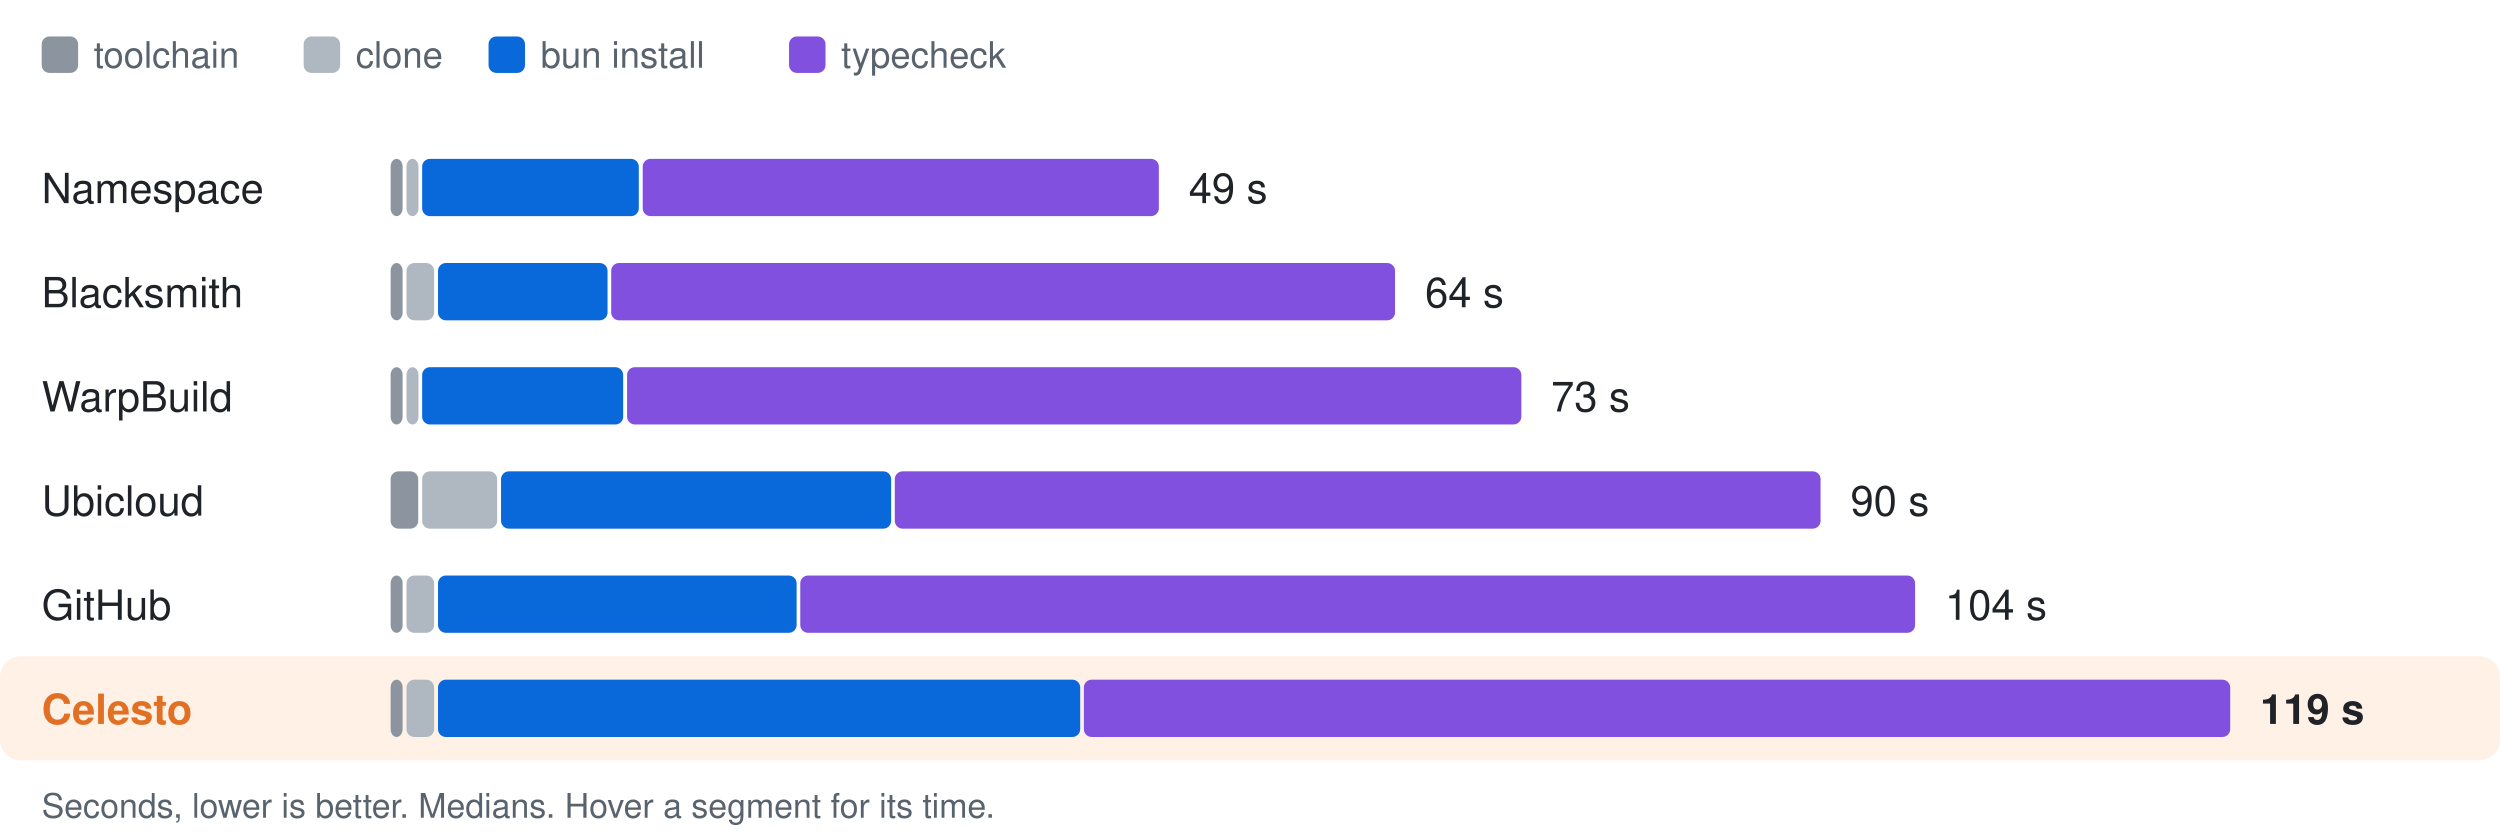
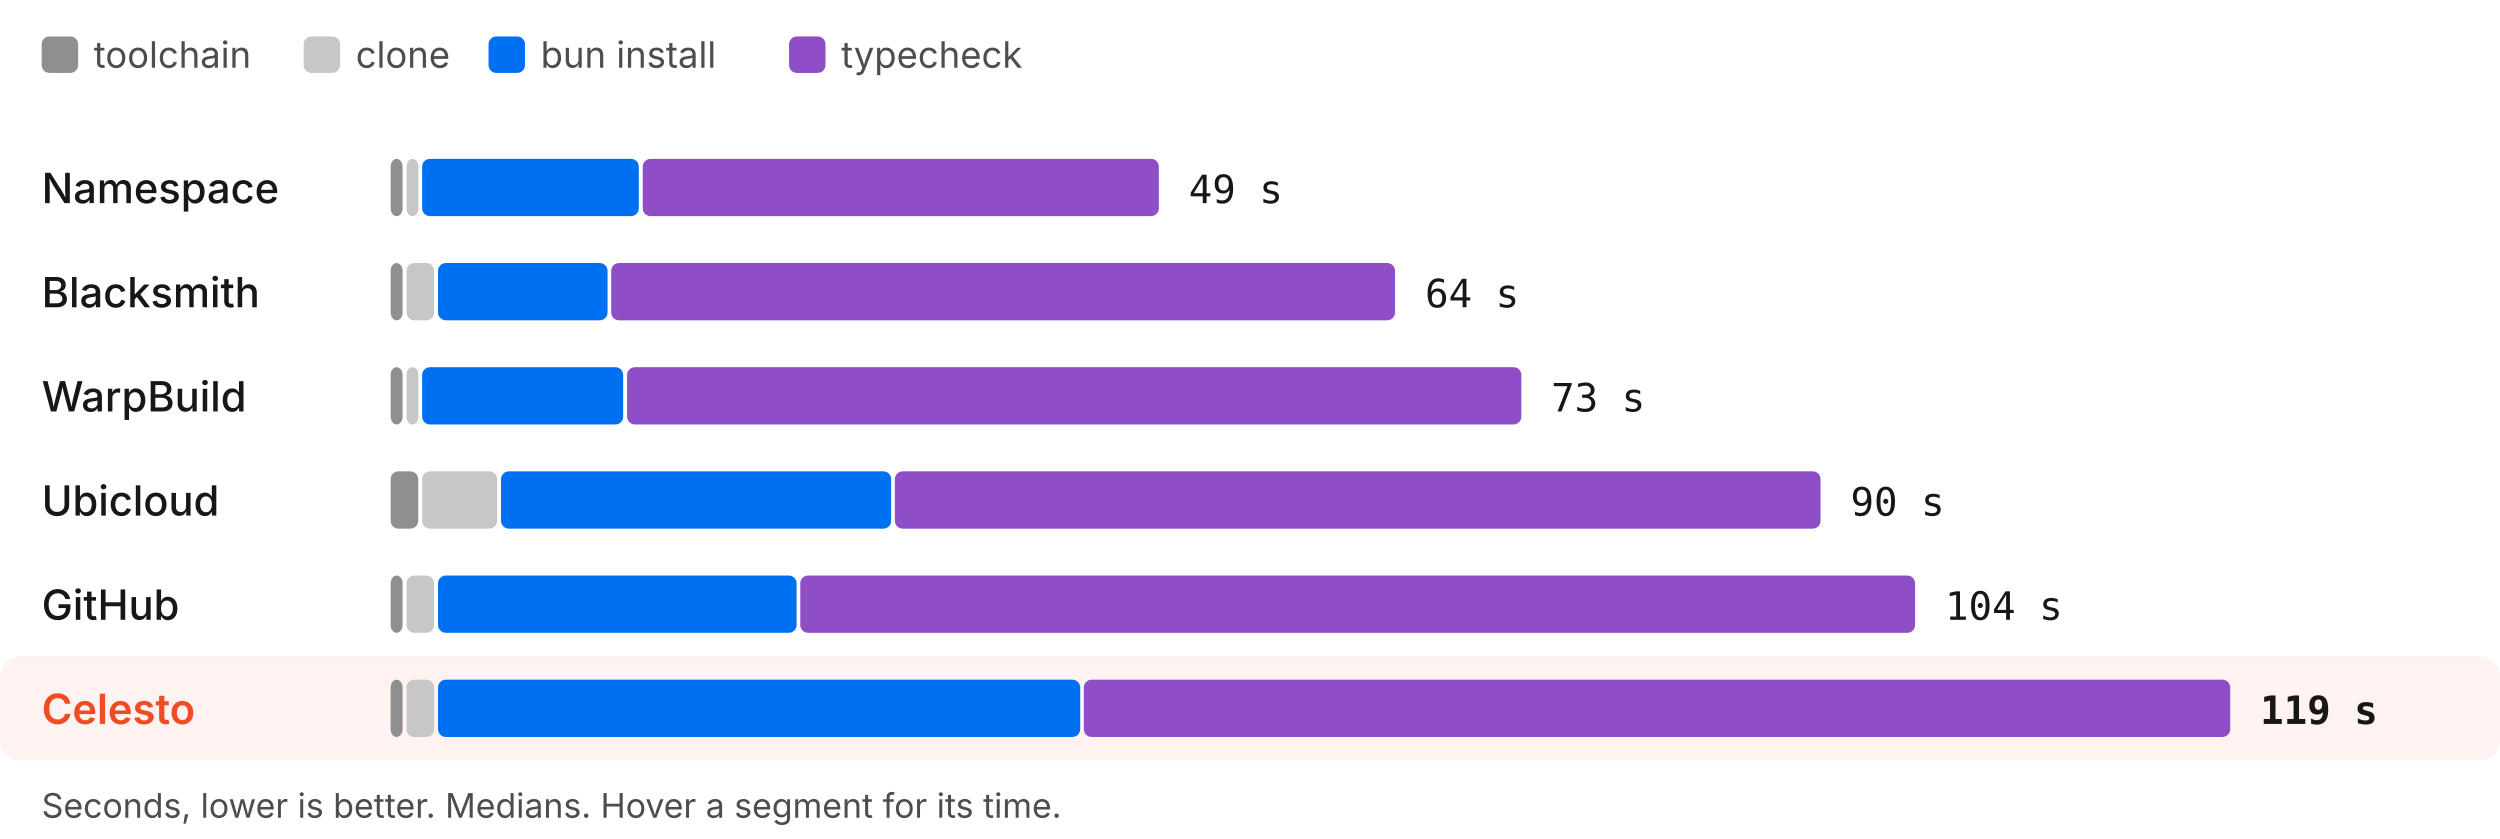
- <svg xmlns="http://www.w3.org/2000/svg" viewBox="0 0 960 322" font-family="-apple-system,BlinkMacSystemFont,Segoe UI,Helvetica,Arial,sans-serif">
-   <style>.t{fill:#1f2328}.m{fill:#59636e}.hl{fill:#fff1e5}</style>
-   <rect x="16" y="14" width="14" height="14" rx="3" fill="#8c959f" />
+ <svg xmlns="http://www.w3.org/2000/svg" viewBox="0 0 960 322" font-family="Geist,Inter,-apple-system,BlinkMacSystemFont,Segoe UI,sans-serif">
+   <style>.t{fill:#171717}.m{fill:#4d4d4d}.hl{fill:#F04C24;fill-opacity:.07}.n{fill:#8f8f8f;fill-opacity:.12}</style>
+   <rect x="16" y="14" width="14" height="14" rx="3" fill="#8f8f8f" />
  <text x="36" y="26" font-size="14" class="m">toolchain</text>
-   <rect x="116.6" y="14" width="14" height="14" rx="3" fill="#afb8c1" />
+   <rect x="116.6" y="14" width="14" height="14" rx="3" fill="#c7c7c7" />
  <text x="136.6" y="26" font-size="14" class="m">clone</text>
-   <rect x="187.6" y="14" width="14" height="14" rx="3" fill="#0969da" />
+   <rect x="187.6" y="14" width="14" height="14" rx="3" fill="#0070f3" />
  <text x="207.6" y="26" font-size="14" class="m">bun install</text>
-   <rect x="303" y="14" width="14" height="14" rx="3" fill="#8250df" />
+   <rect x="303" y="14" width="14" height="14" rx="3" fill="#8e4ec6" />
  <text x="323" y="26" font-size="14" class="m">typecheck</text>
  <text x="16" y="78" font-size="16" font-weight="500" class="t">Namespace</text>
-   <rect x="150.0" y="61" width="4.6" height="22" rx="3" fill="#8c959f" />
-   <rect x="156.1" y="61" width="4.6" height="22" rx="3" fill="#afb8c1" />
-   <rect x="162.1" y="61" width="83.2" height="22" rx="3" fill="#0969da" />
-   <rect x="246.8" y="61" width="198.2" height="22" rx="3" fill="#8250df" />
-   <text x="456.471" y="78" font-size="16" font-weight="500" class="t">49 s</text>
+   <rect x="150.0" y="61" width="4.6" height="22" rx="3" fill="#8f8f8f" />
+   <rect x="156.1" y="61" width="4.6" height="22" rx="3" fill="#c7c7c7" />
+   <rect x="162.1" y="61" width="83.2" height="22" rx="3" fill="#0070f3" />
+   <rect x="246.8" y="61" width="198.2" height="22" rx="3" fill="#8e4ec6" />
+   <text x="456.471" y="78" font-size="15" font-weight="400" font-family="Geist Mono,SFMono-Regular,Menlo,Consolas,monospace" class="t">49 s</text>
  <text x="16" y="118" font-size="16" font-weight="500" class="t">Blacksmith</text>
-   <rect x="150.0" y="101" width="4.6" height="22" rx="3" fill="#8c959f" />
-   <rect x="156.1" y="101" width="10.6" height="22" rx="3" fill="#afb8c1" />
-   <rect x="168.2" y="101" width="65.1" height="22" rx="3" fill="#0969da" />
-   <rect x="234.7" y="101" width="301.0" height="22" rx="3" fill="#8250df" />
-   <text x="547.227" y="118" font-size="16" font-weight="500" class="t">64 s</text>
+   <rect x="150.0" y="101" width="4.6" height="22" rx="3" fill="#8f8f8f" />
+   <rect x="156.1" y="101" width="10.6" height="22" rx="3" fill="#c7c7c7" />
+   <rect x="168.2" y="101" width="65.1" height="22" rx="3" fill="#0070f3" />
+   <rect x="234.7" y="101" width="301.0" height="22" rx="3" fill="#8e4ec6" />
+   <text x="547.227" y="118" font-size="15" font-weight="400" font-family="Geist Mono,SFMono-Regular,Menlo,Consolas,monospace" class="t">64 s</text>
  <text x="16" y="158" font-size="16" font-weight="500" class="t">WarpBuild</text>
-   <rect x="150.0" y="141" width="4.6" height="22" rx="3" fill="#8c959f" />
-   <rect x="156.1" y="141" width="4.6" height="22" rx="3" fill="#afb8c1" />
-   <rect x="162.1" y="141" width="77.2" height="22" rx="3" fill="#0969da" />
-   <rect x="240.8" y="141" width="343.4" height="22" rx="3" fill="#8250df" />
-   <text x="595.63" y="158" font-size="16" font-weight="500" class="t">73 s</text>
+   <rect x="150.0" y="141" width="4.6" height="22" rx="3" fill="#8f8f8f" />
+   <rect x="156.1" y="141" width="4.6" height="22" rx="3" fill="#c7c7c7" />
+   <rect x="162.1" y="141" width="77.2" height="22" rx="3" fill="#0070f3" />
+   <rect x="240.8" y="141" width="343.4" height="22" rx="3" fill="#8e4ec6" />
+   <text x="595.63" y="158" font-size="15" font-weight="400" font-family="Geist Mono,SFMono-Regular,Menlo,Consolas,monospace" class="t">73 s</text>
  <text x="16" y="198" font-size="16" font-weight="500" class="t">Ubicloud</text>
-   <rect x="150.0" y="181" width="10.6" height="22" rx="3" fill="#8c959f" />
-   <rect x="162.1" y="181" width="28.8" height="22" rx="3" fill="#afb8c1" />
-   <rect x="192.4" y="181" width="149.8" height="22" rx="3" fill="#0969da" />
-   <rect x="343.6" y="181" width="355.5" height="22" rx="3" fill="#8250df" />
-   <text x="710.588" y="198" font-size="16" font-weight="500" class="t">90 s</text>
+   <rect x="150.0" y="181" width="10.6" height="22" rx="3" fill="#8f8f8f" />
+   <rect x="162.1" y="181" width="28.8" height="22" rx="3" fill="#c7c7c7" />
+   <rect x="192.4" y="181" width="149.8" height="22" rx="3" fill="#0070f3" />
+   <rect x="343.6" y="181" width="355.5" height="22" rx="3" fill="#8e4ec6" />
+   <text x="710.588" y="198" font-size="15" font-weight="400" font-family="Geist Mono,SFMono-Regular,Menlo,Consolas,monospace" class="t">90 s</text>
  <text x="16" y="238" font-size="16" font-weight="500" class="t">GitHub</text>
-   <rect x="150.0" y="221" width="4.6" height="22" rx="3" fill="#8c959f" />
-   <rect x="156.1" y="221" width="10.6" height="22" rx="3" fill="#afb8c1" />
-   <rect x="168.2" y="221" width="137.7" height="22" rx="3" fill="#0969da" />
-   <rect x="307.3" y="221" width="428.1" height="22" rx="3" fill="#8250df" />
-   <text x="746.891" y="238" font-size="16" font-weight="500" class="t">104 s</text>
+   <rect x="150.0" y="221" width="4.6" height="22" rx="3" fill="#8f8f8f" />
+   <rect x="156.1" y="221" width="10.6" height="22" rx="3" fill="#c7c7c7" />
+   <rect x="168.2" y="221" width="137.7" height="22" rx="3" fill="#0070f3" />
+   <rect x="307.3" y="221" width="428.1" height="22" rx="3" fill="#8e4ec6" />
+   <text x="746.891" y="238" font-size="15" font-weight="400" font-family="Geist Mono,SFMono-Regular,Menlo,Consolas,monospace" class="t">104 s</text>
  <rect x="0" y="252" width="960" height="40" rx="8" class="hl" />
-   <text x="16" y="278" font-size="16" font-weight="700" fill="#e16f24">Celesto</text>
-   <rect x="150.0" y="261" width="4.6" height="22" rx="3" fill="#8c959f" />
-   <rect x="156.1" y="261" width="10.6" height="22" rx="3" fill="#afb8c1" />
-   <rect x="168.2" y="261" width="246.6" height="22" rx="3" fill="#0969da" />
-   <rect x="416.2" y="261" width="440.2" height="22" rx="3" fill="#8250df" />
-   <text x="867.899" y="278" font-size="16" font-weight="700" class="t">119 s</text>
+   <text x="16" y="278" font-size="16" font-weight="600" fill="#F04C24">Celesto</text>
+   <rect x="150.0" y="261" width="4.6" height="22" rx="3" fill="#8f8f8f" />
+   <rect x="156.1" y="261" width="10.6" height="22" rx="3" fill="#c7c7c7" />
+   <rect x="168.2" y="261" width="246.6" height="22" rx="3" fill="#0070f3" />
+   <rect x="416.2" y="261" width="440.2" height="22" rx="3" fill="#8e4ec6" />
+   <text x="867.899" y="278" font-size="15" font-weight="600" font-family="Geist Mono,SFMono-Regular,Menlo,Consolas,monospace" class="t">119 s</text>
  <text x="16" y="314" font-size="13" class="m">Seconds, lower is better. Medians. Hover a segment for its time.</text>
</svg>
